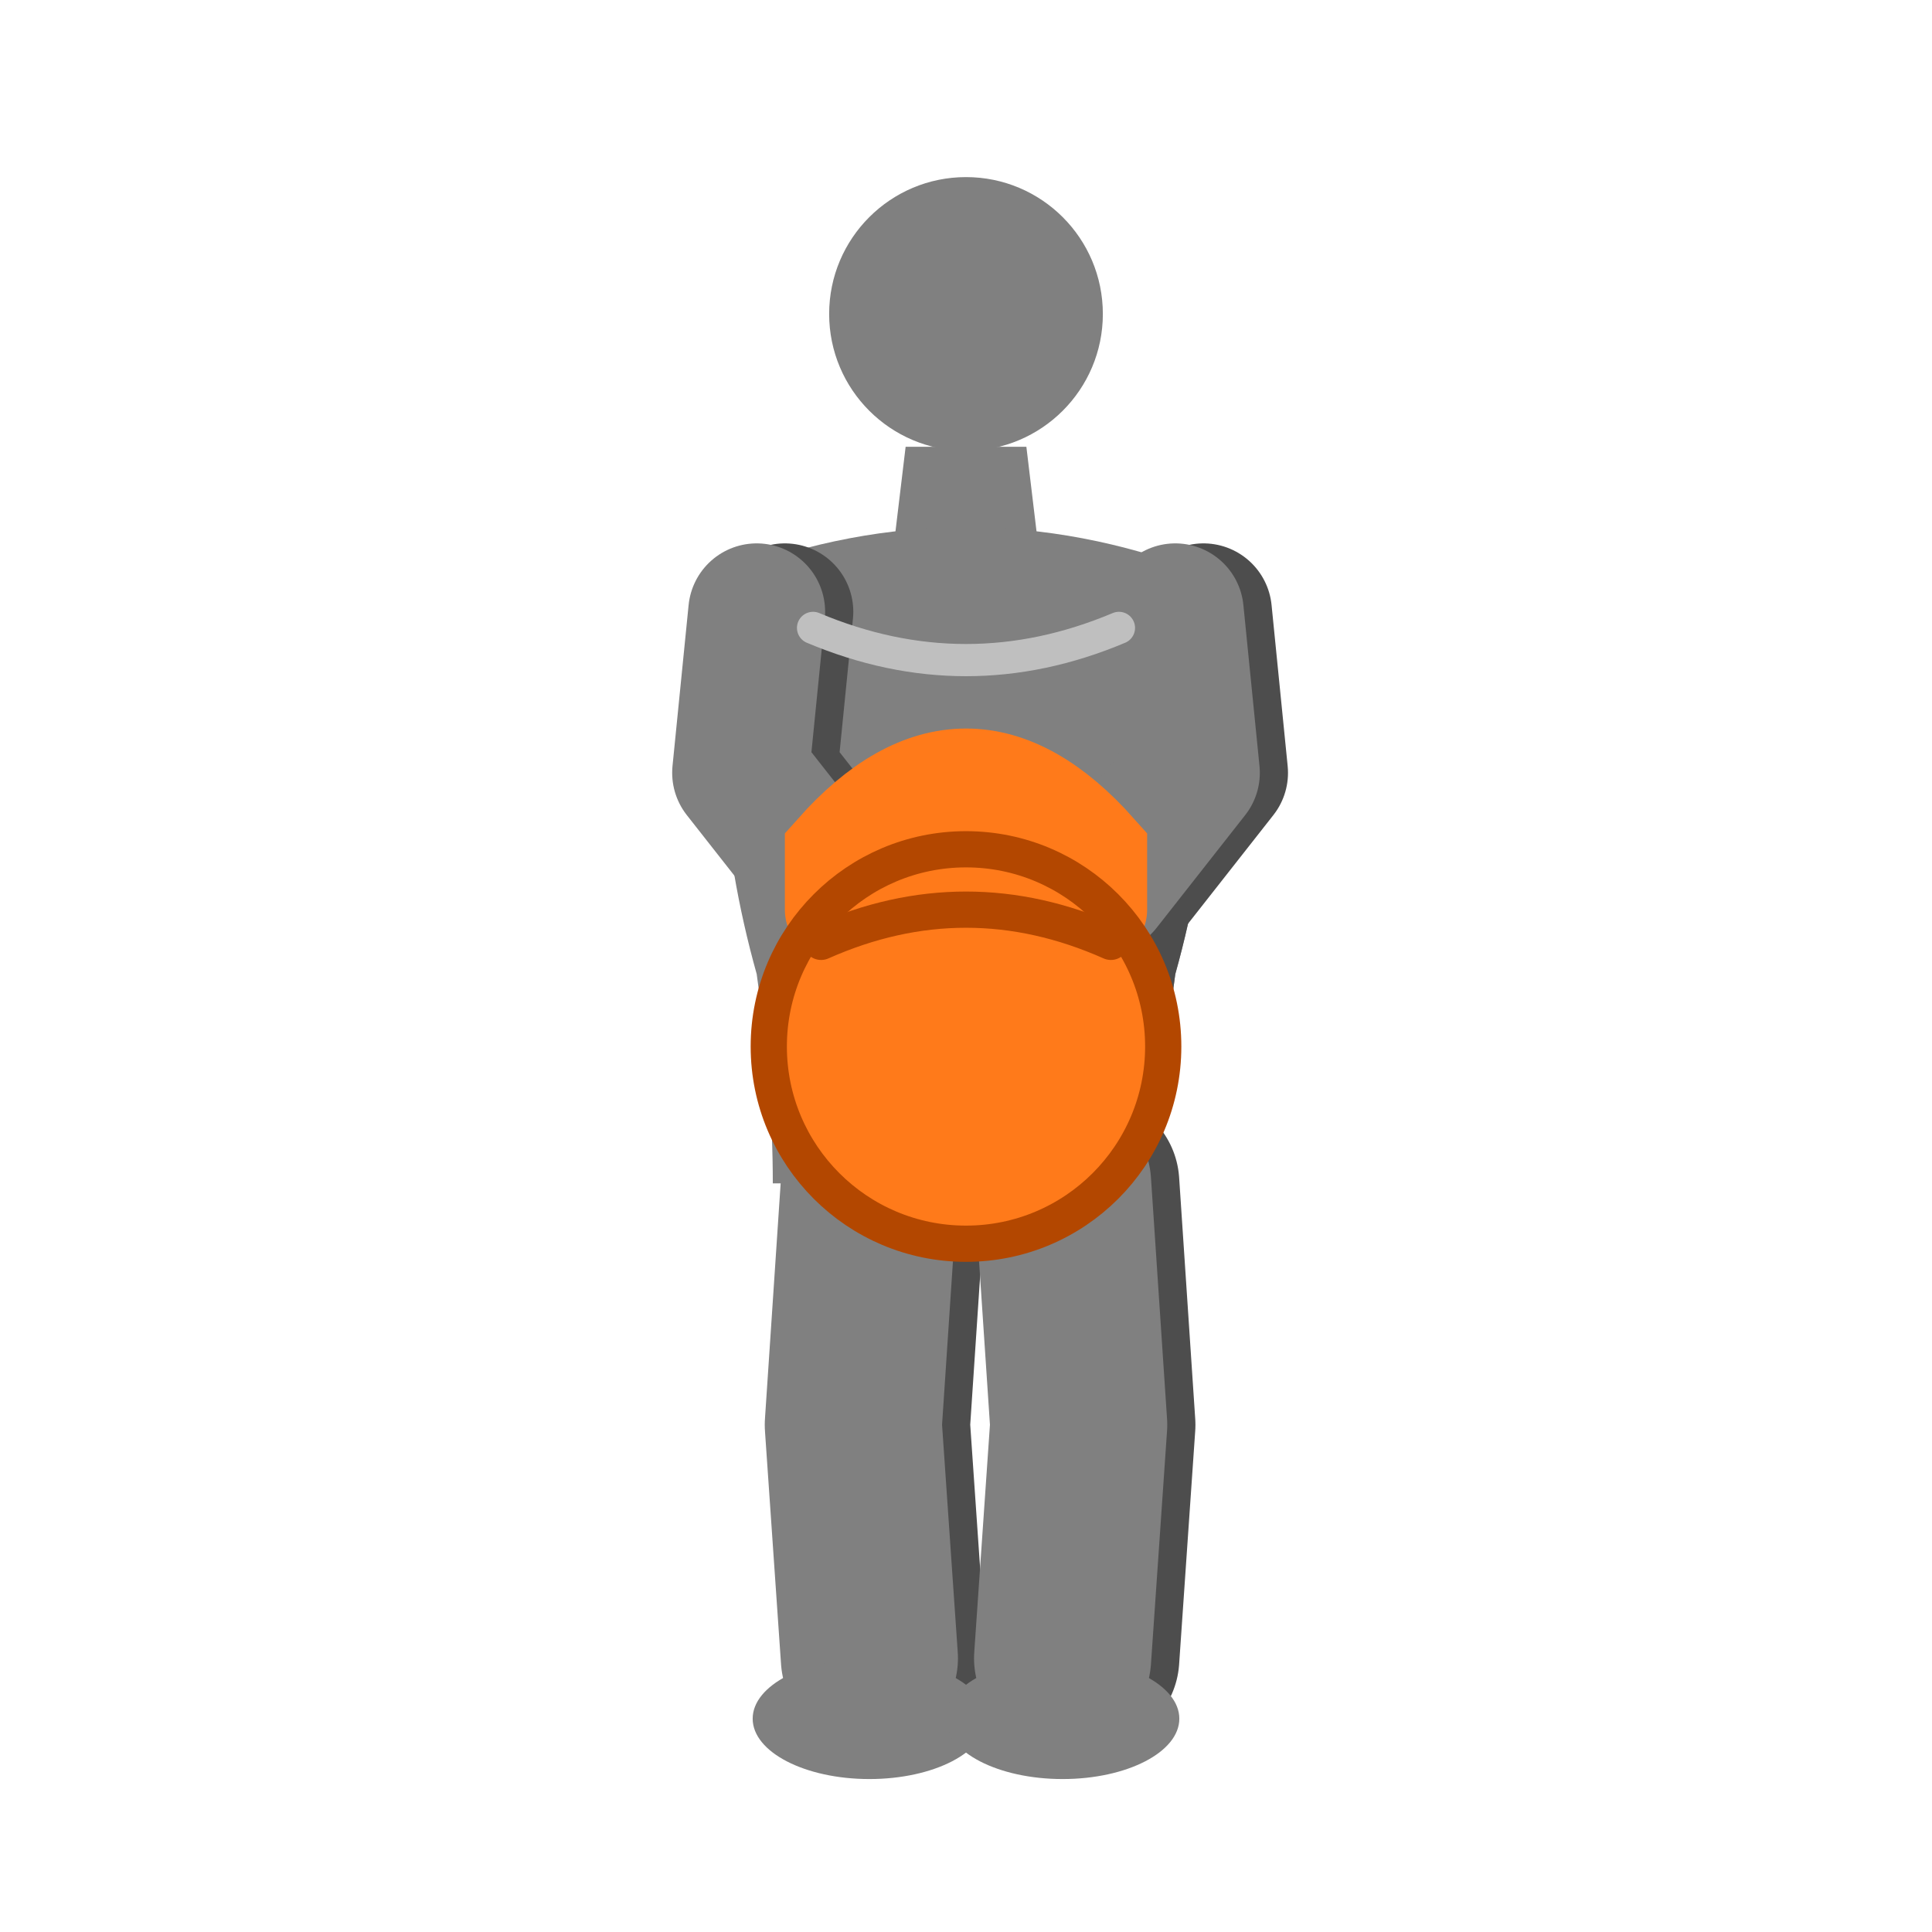
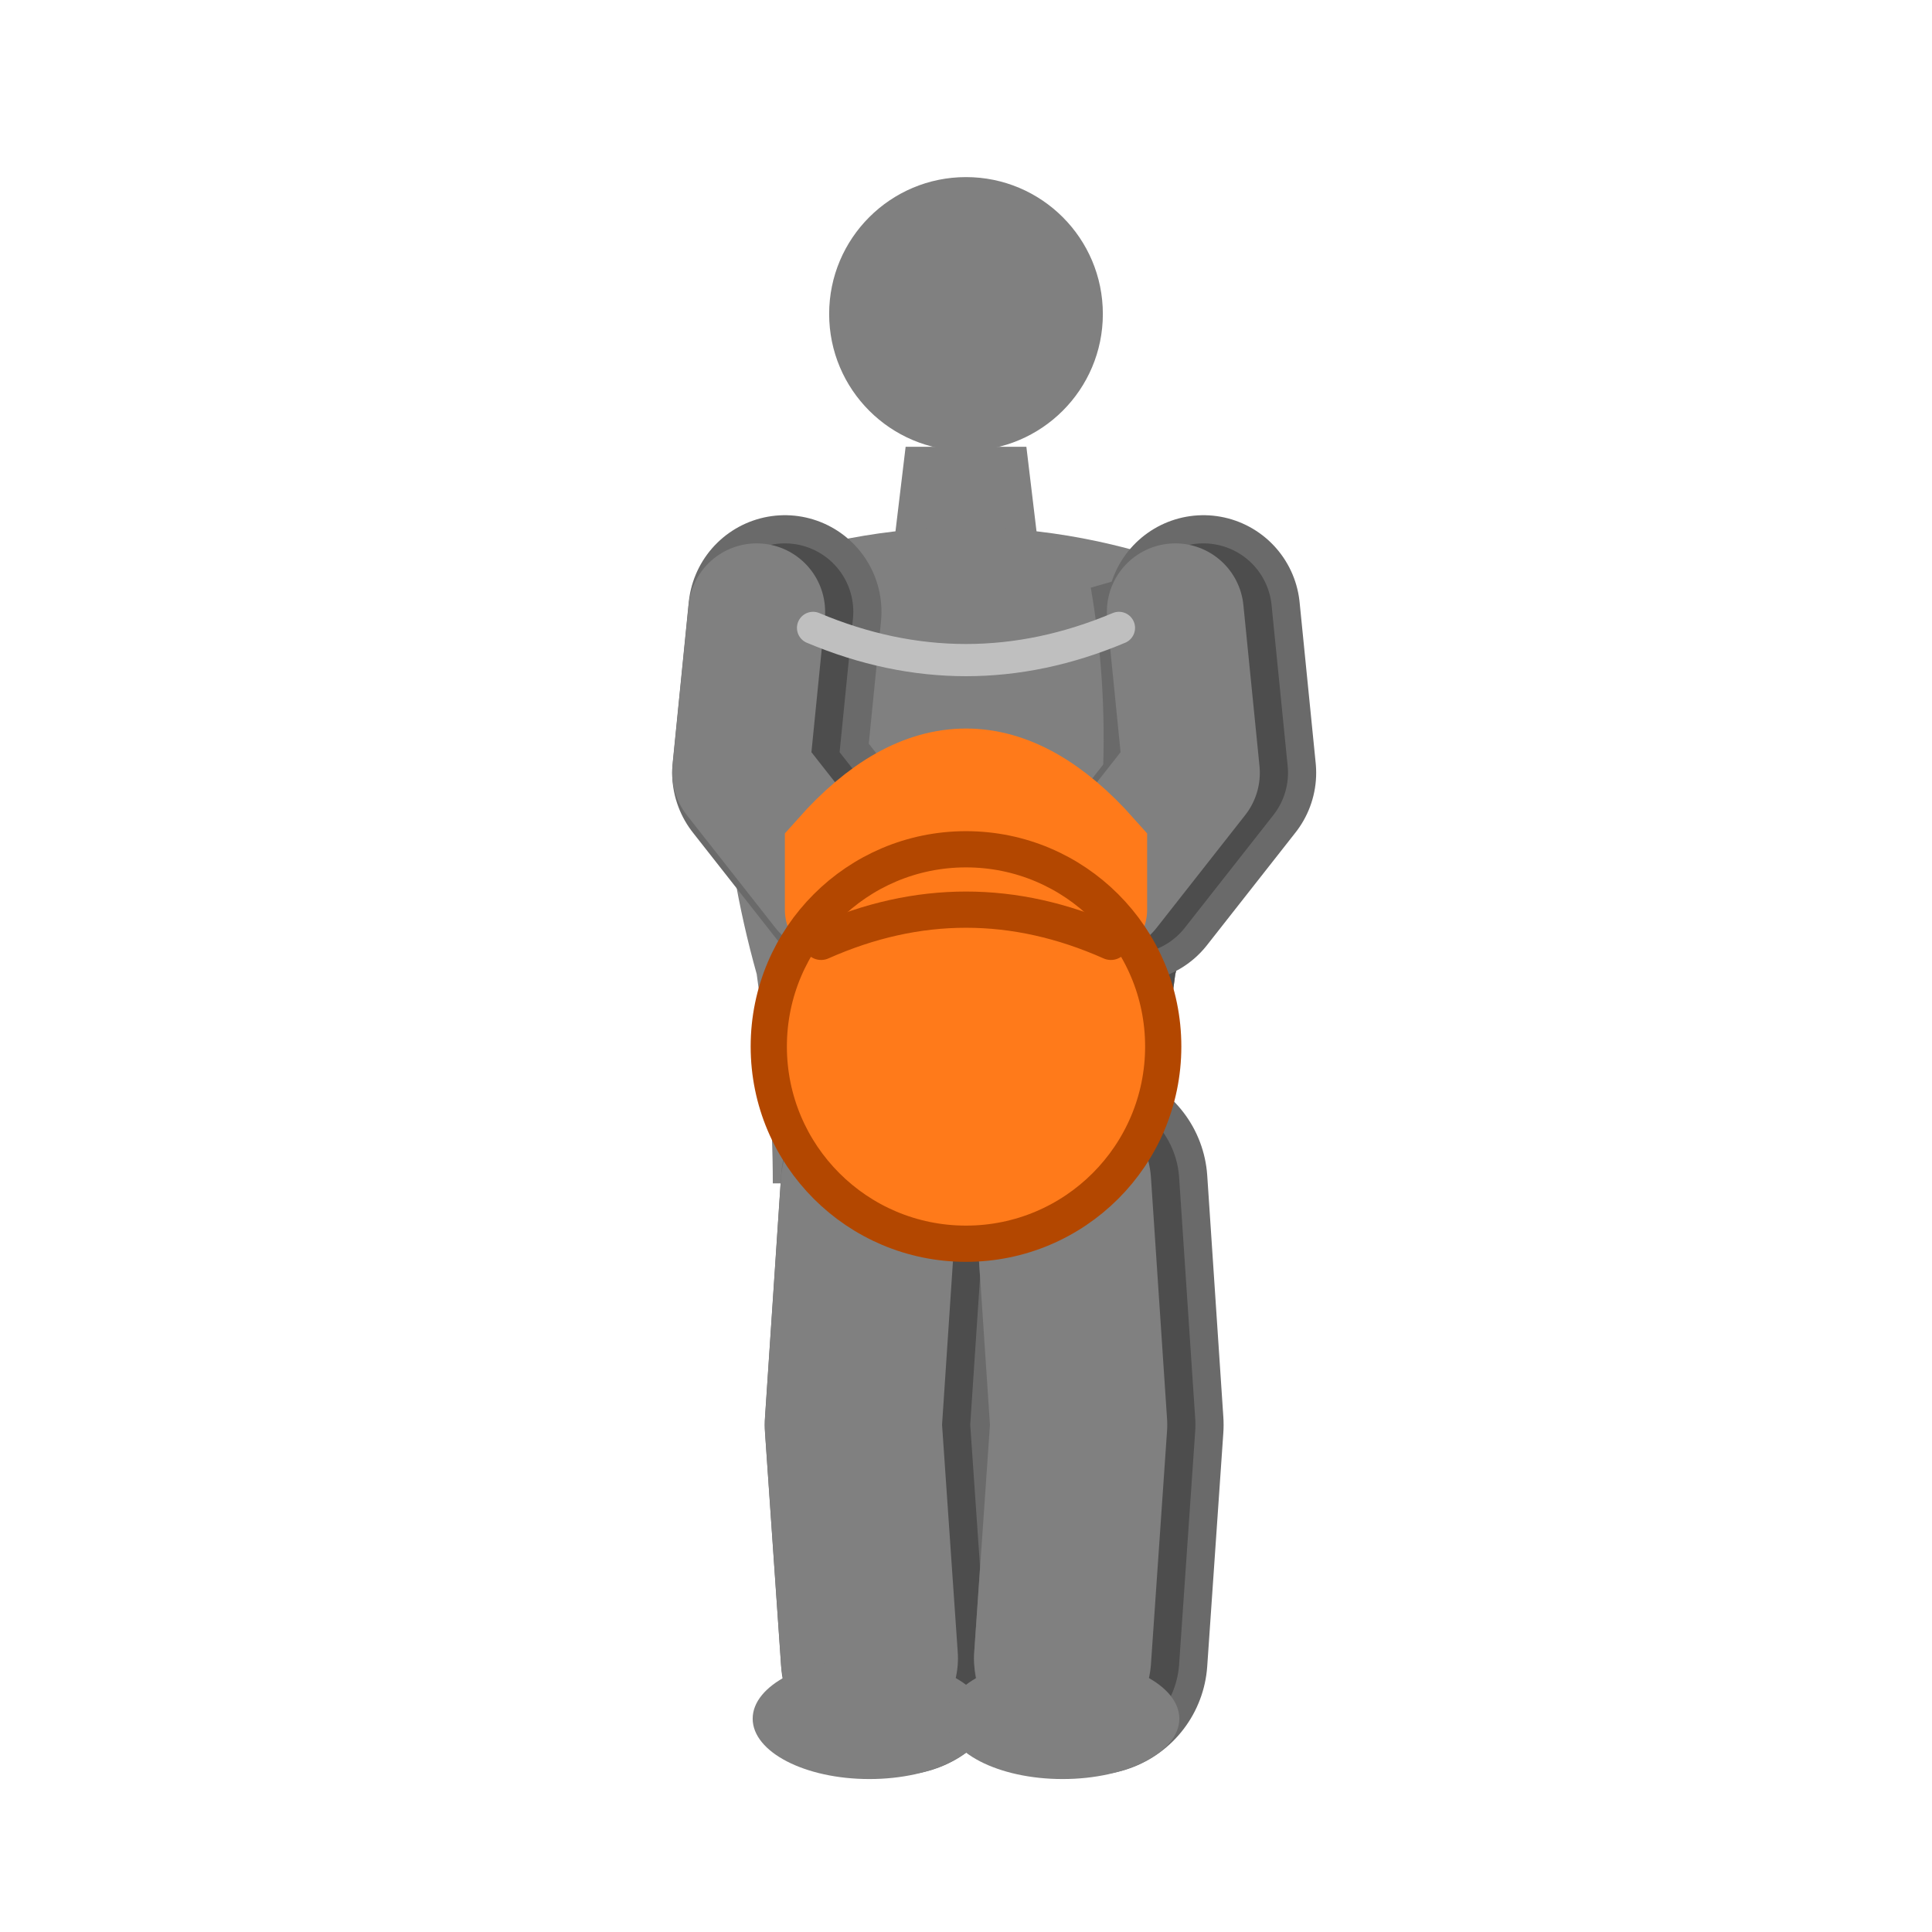
<svg viewBox="0 0 48 48">
  <circle fill="#808080" cx="24" cy="7.8" r="3.4" />
  <path fill="#808080" d="M22.5 11.1 L25.5 11.1 L25.8 13.6 L22.2 13.6 Z" />
  <path fill="#808080" d="M18.2 14.2 Q24 12 29.8 14.2 Q30.6 19.2 29.2 24.2 Q28.8 27 28.8 29.4 L19.2 29.4 Q19.2 27 18.8 24.2 Q17.4 19.2 18.2 14.2 Z" />
+   <path fill="#6a6a6a" transform="translate(-1.3 0)" d="M29.8 14.2 Q30.6 19.2 29.2 24.2 Q28.8 27 28.8 29.4 L27.6 29.4 Q27.6 27 28 24.2 Q29.2 19.2 28.4 14.6 Z" />
  <path fill="#4d4d4d" d="M29.8 14.2 Q30.6 19.2 29.2 24.2 Q28.8 27 28.8 29.4 L27.6 29.4 Q27.6 27 28 24.2 Q29.2 19.2 28.4 14.6 Z" />
+   <path fill="none" stroke="#6a6a6a" stroke-width="4.8" stroke-linecap="round" stroke-linejoin="round" d="M 19.5 15.2 L 19.1 19.2 L 21.3 22" />
  <path fill="none" stroke="#4d4d4d" stroke-width="3.4" stroke-linecap="round" stroke-linejoin="round" d="M 19.5 15.2 L 19.1 19.2 L 21.3 22" />
  <path fill="none" stroke="#808080" stroke-width="3.4" stroke-linecap="round" stroke-linejoin="round" d="M18.8 15.2 L18.4 19.2 L20.6 22" />
+   <path fill="none" stroke="#6a6a6a" stroke-width="4.8" stroke-linecap="round" stroke-linejoin="round" d="M 29.9 15.2 L 30.3 19.2 L 28.1 22" />
  <path fill="none" stroke="#4d4d4d" stroke-width="3.4" stroke-linecap="round" stroke-linejoin="round" d="M 29.9 15.2 L 30.3 19.2 L 28.1 22" />
  <path fill="none" stroke="#808080" stroke-width="3.4" stroke-linecap="round" stroke-linejoin="round" d="M29.2 15.2 L29.6 19.2 L27.4 22" />
+   <path fill="none" stroke="#6a6a6a" stroke-width="5.8" stroke-linecap="round" stroke-linejoin="round" d="M 22.3 29.4 L 21.9 35.4 L 22.3 41.2" />
  <path fill="none" stroke="#4d4d4d" stroke-width="4.4" stroke-linecap="round" stroke-linejoin="round" d="M 22.3 29.4 L 21.9 35.4 L 22.3 41.2" />
  <path fill="none" stroke="#808080" stroke-width="4.4" stroke-linecap="round" stroke-linejoin="round" d="M21.6 29.4 L21.2 35.4 L21.6 41.2" />
+   <path fill="none" stroke="#6a6a6a" stroke-width="5.8" stroke-linecap="round" stroke-linejoin="round" d="M 27.1 29.4 L 27.5 35.4 L 27.1 41.2" />
  <path fill="none" stroke="#4d4d4d" stroke-width="4.4" stroke-linecap="round" stroke-linejoin="round" d="M 27.1 29.4 L 27.5 35.4 L 27.1 41.2" />
  <path fill="none" stroke="#808080" stroke-width="4.4" stroke-linecap="round" stroke-linejoin="round" d="M26.4 29.4 L26.8 35.4 L26.4 41.2" />
  <ellipse fill="#808080" cx="21.6" cy="42.7" rx="2.9" ry="1.5" />
  <ellipse fill="#808080" cx="26.4" cy="42.7" rx="2.9" ry="1.5" />
  <path fill="none" stroke="#bfbfbf" stroke-width="0.8" stroke-linecap="round" d="M20.2 15.6 Q24 17.2 27.8 15.6" />
  <path fill="none" stroke="#ff7a1a" stroke-width="2.6" stroke-linecap="round" d="M20.8 22.6 L20.8 21.2 Q24 17.6 27.2 21.2 L27.2 22.6" />
  <circle fill="#ff7a1a" cx="24" cy="26" r="4.9" />
  <path fill="none" stroke="#b34700" stroke-width="0.9" stroke-linecap="round" d="M20.4 23.4 Q24 21.8 27.6 23.4" />
  <circle fill="none" stroke="#b34700" stroke-width="0.9" cx="24" cy="26" r="4.9" />
</svg>
